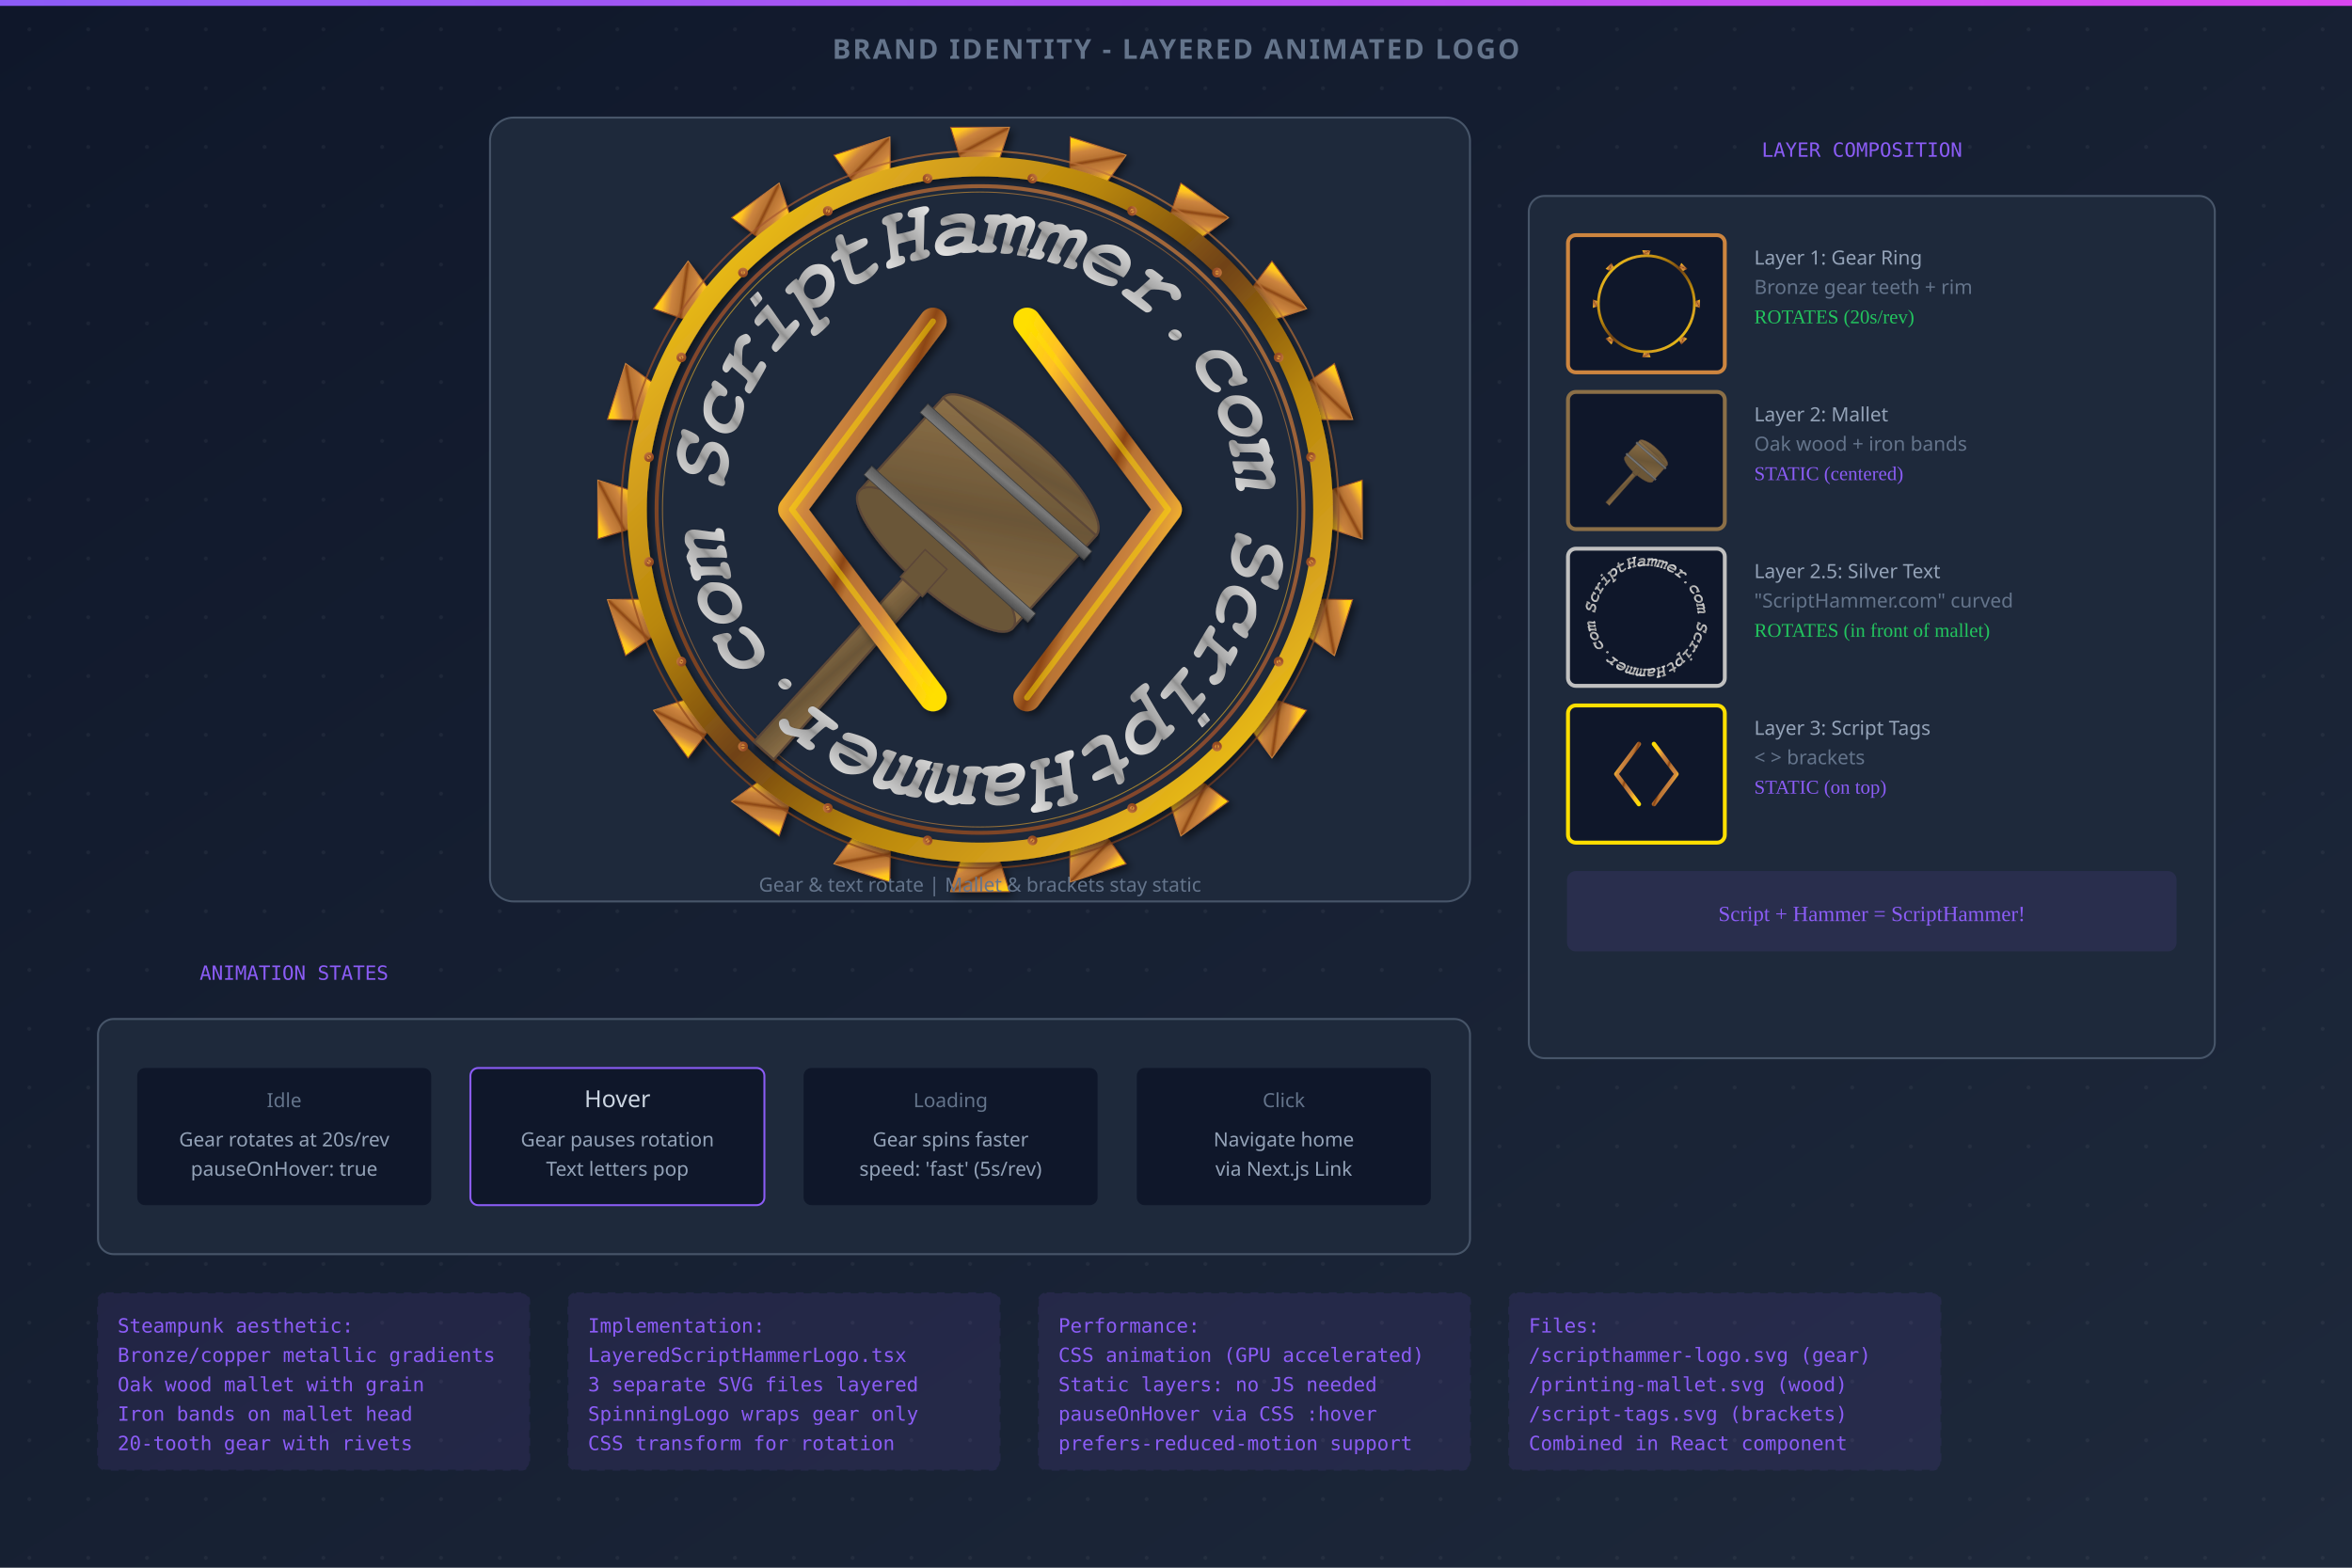
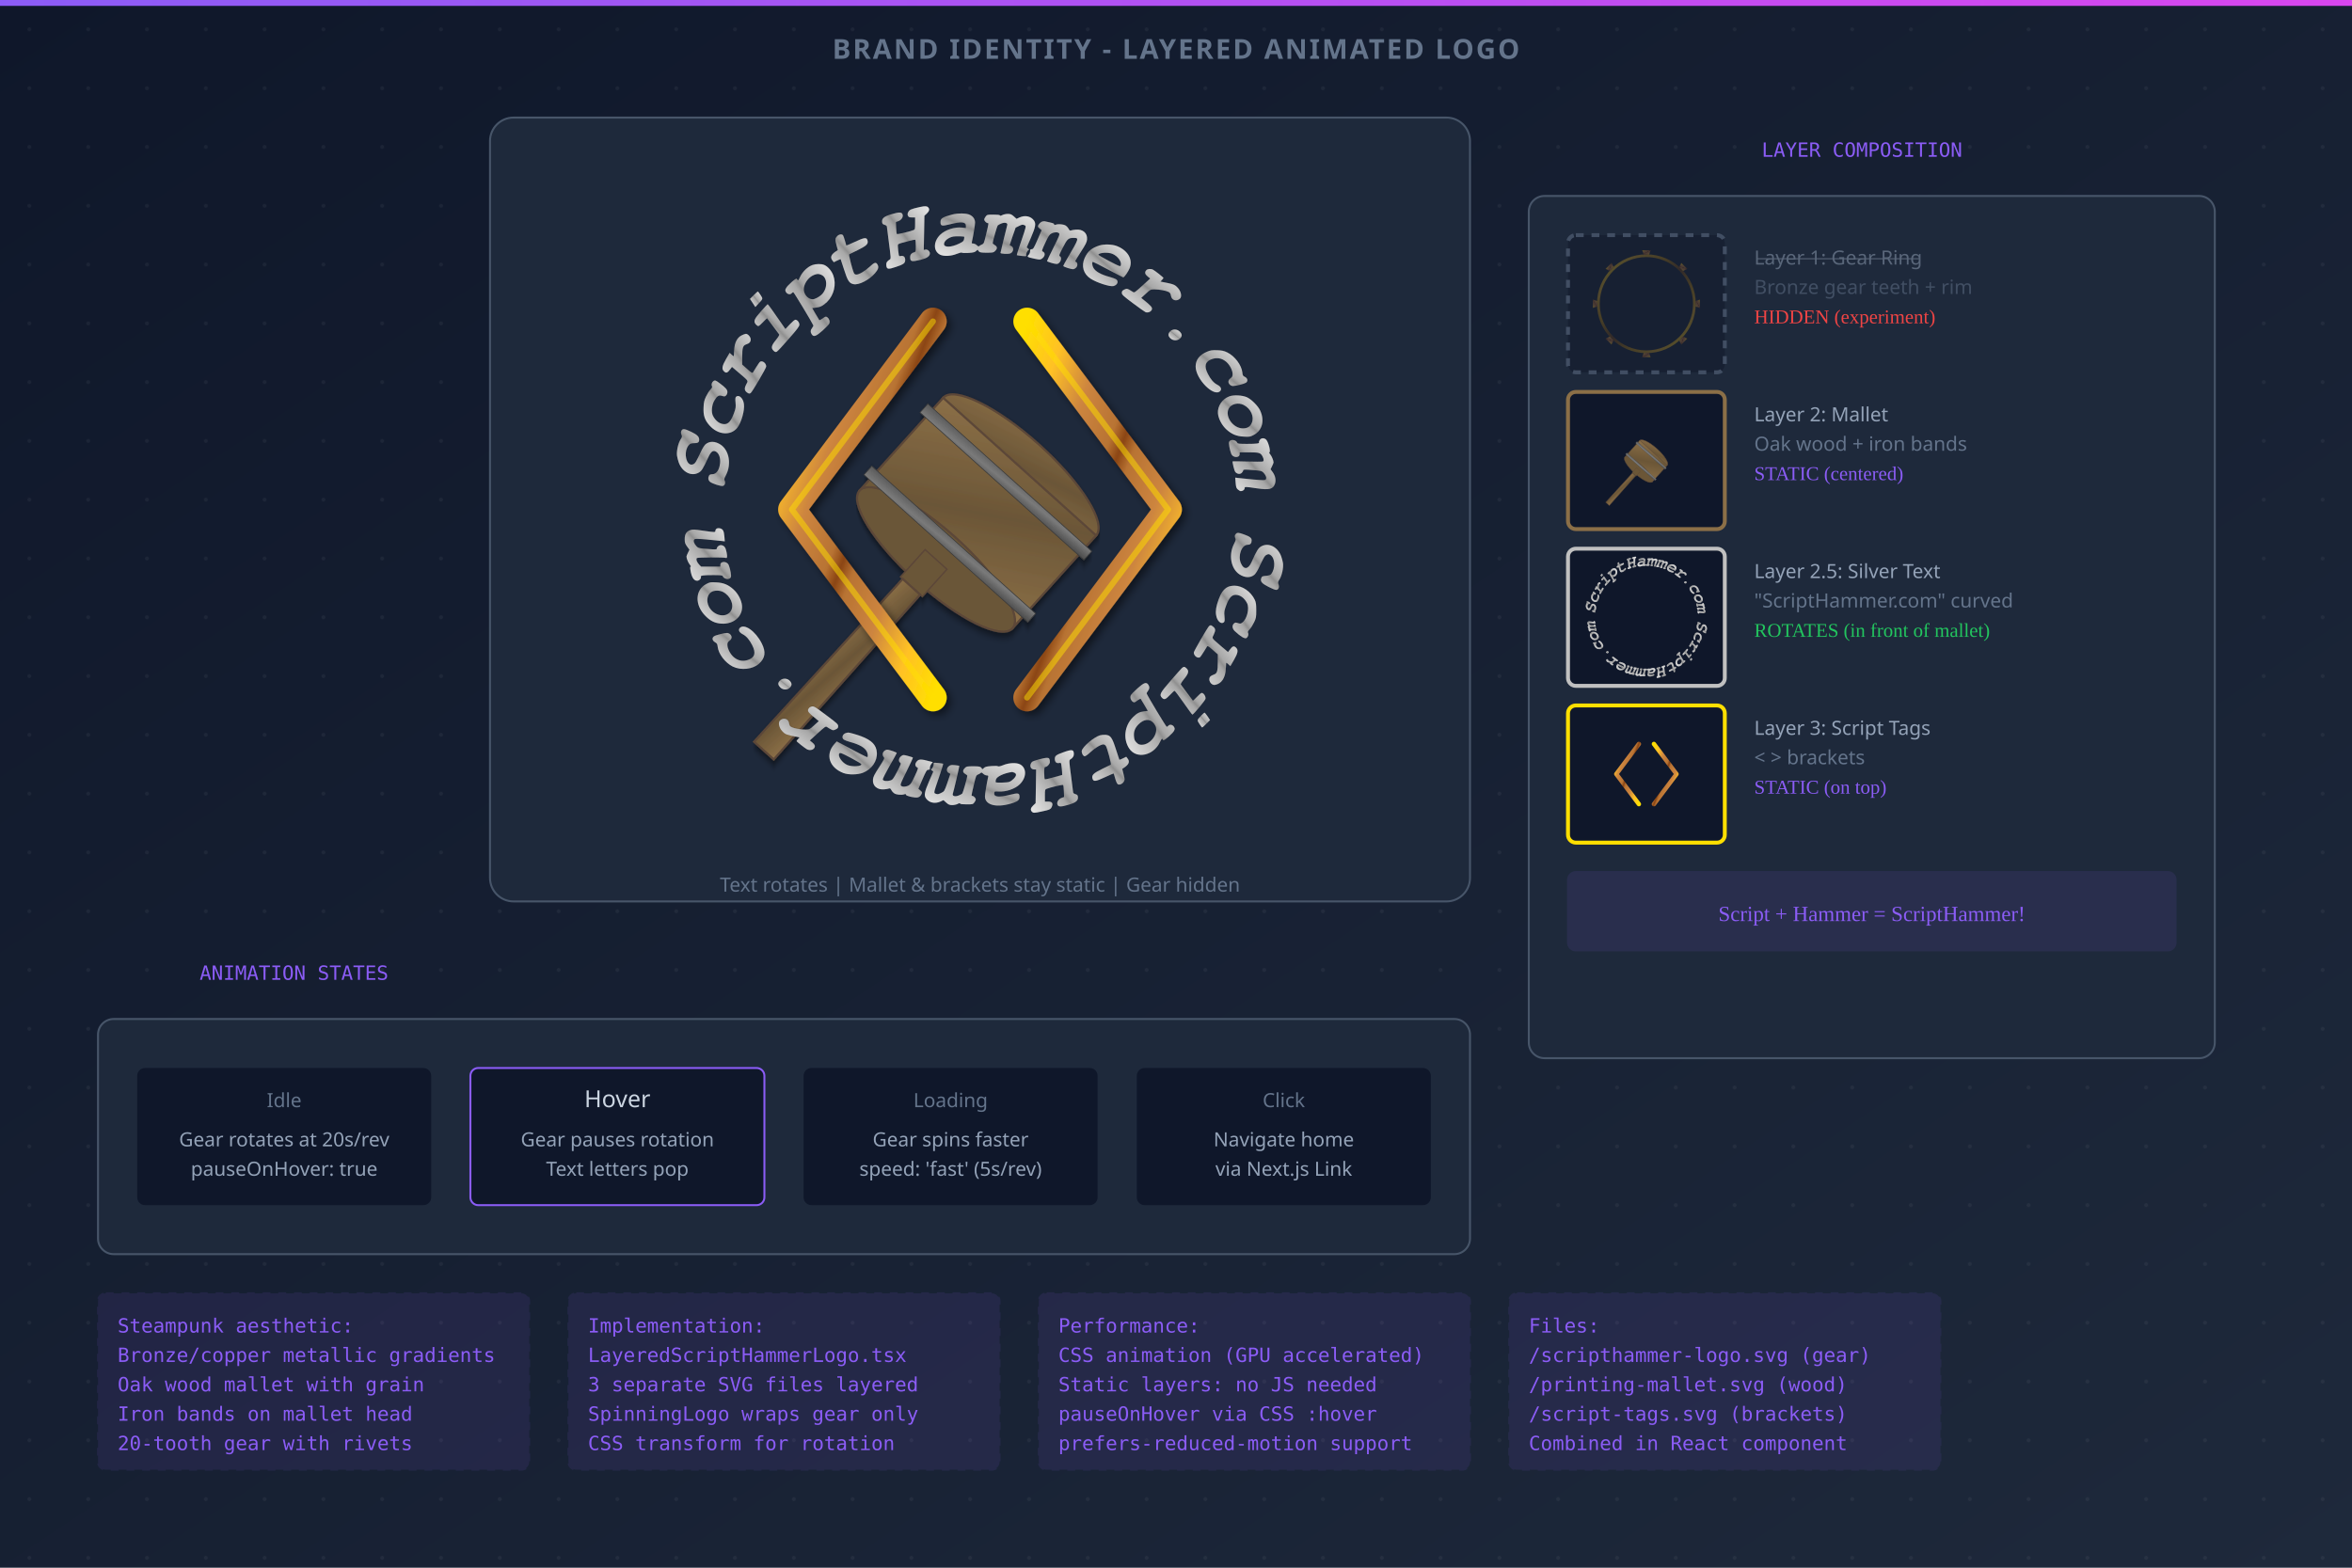
<svg xmlns="http://www.w3.org/2000/svg" viewBox="0 0 1200 800" width="1200" height="800">
  <defs>
    <linearGradient id="bgGrad" x1="0%" y1="0%" x2="100%" y2="100%">
      <stop offset="0%" style="stop-color:#0f172a" />
      <stop offset="100%" style="stop-color:#1e293b" />
    </linearGradient>
    <linearGradient id="accentGrad" x1="0%" y1="0%" x2="100%" y2="0%">
      <stop offset="0%" style="stop-color:#8b5cf6" />
      <stop offset="100%" style="stop-color:#d946ef" />
    </linearGradient>
    <linearGradient id="metalGradient" x1="0%" y1="0%" x2="100%" y2="100%">
      <stop offset="0%" style="stop-color:#FFDF00" />
      <stop offset="15%" style="stop-color:#FFC125" />
      <stop offset="30%" style="stop-color:#CD853F" />
      <stop offset="45%" style="stop-color:#B87333" />
      <stop offset="50%" style="stop-color:#8B4513" />
      <stop offset="55%" style="stop-color:#B87333" />
      <stop offset="70%" style="stop-color:#CD853F" />
      <stop offset="85%" style="stop-color:#FFC125" />
      <stop offset="100%" style="stop-color:#FFDF00" />
    </linearGradient>
    <linearGradient id="darkMetalGradient" x1="0%" y1="100%" x2="100%" y2="0%">
      <stop offset="0%" style="stop-color:#8B4513" />
      <stop offset="50%" style="stop-color:#A0522D" />
      <stop offset="100%" style="stop-color:#CD853F" />
    </linearGradient>
    <linearGradient id="ringGradient" x1="0%" y1="0%" x2="100%" y2="100%">
      <stop offset="0%" style="stop-color:#FFDF00" />
      <stop offset="20%" style="stop-color:#DAA520" />
      <stop offset="35%" style="stop-color:#B8860B" />
      <stop offset="50%" style="stop-color:#704214" />
      <stop offset="65%" style="stop-color:#B8860B" />
      <stop offset="80%" style="stop-color:#DAA520" />
      <stop offset="100%" style="stop-color:#FFDF00" />
    </linearGradient>
    <linearGradient id="oakGradient" x1="0%" y1="0%" x2="100%" y2="100%">
      <stop offset="0%" style="stop-color:#8B6F47" />
      <stop offset="50%" style="stop-color:#6B5637" />
      <stop offset="100%" style="stop-color:#8B6F47" />
    </linearGradient>
    <linearGradient id="ironGradient" x1="0%" y1="0%" x2="100%" y2="100%">
      <stop offset="0%" style="stop-color:#5A5A5A" />
      <stop offset="50%" style="stop-color:#7A7A7A" />
      <stop offset="100%" style="stop-color:#4A4A4A" />
    </linearGradient>
    <linearGradient id="silverGradient" x1="0%" y1="0%" x2="100%" y2="100%">
      <stop offset="0%" style="stop-color:#E8E8E8" />
      <stop offset="15%" style="stop-color:#D4D4D4" />
      <stop offset="30%" style="stop-color:#C0C0C0" />
      <stop offset="45%" style="stop-color:#A8A8A8" />
      <stop offset="50%" style="stop-color:#909090" />
      <stop offset="55%" style="stop-color:#A8A8A8" />
      <stop offset="70%" style="stop-color:#C0C0C0" />
      <stop offset="85%" style="stop-color:#D4D4D4" />
      <stop offset="100%" style="stop-color:#E8E8E8" />
    </linearGradient>
    <filter id="metalShadow">
      <feGaussianBlur in="SourceAlpha" stdDeviation="2" />
      <feOffset dx="2" dy="2" result="offsetblur" />
      <feFlood flood-color="#000000" flood-opacity="0.5" />
      <feComposite in2="offsetblur" operator="in" />
      <feMerge>
        <feMergeNode />
        <feMergeNode in="SourceGraphic" />
      </feMerge>
    </filter>
    <style>
      .heading { fill: #ffffff; font-family: system-ui, sans-serif; font-size: 14px; font-weight: bold; }
      .text-sm { fill: #94a3b8; font-family: system-ui, sans-serif; font-size: 10px; }
      .text-md { fill: #cbd5e1; font-family: system-ui, sans-serif; font-size: 12px; }
      .text-muted { fill: #64748b; font-family: system-ui, sans-serif; font-size: 10px; }
      .annotation { fill: #8b5cf6; font-family: monospace; font-size: 10px; }
    </style>
  </defs>
  <rect width="1200" height="800" fill="url(#bgGrad)" />
  <g opacity="0.05">
    <pattern id="dots" width="30" height="30" patternUnits="userSpaceOnUse">
      <circle cx="15" cy="15" r="1" fill="#fff" />
    </pattern>
    <rect width="1200" height="800" fill="url(#dots)" />
  </g>
  <rect x="0" y="0" width="1200" height="3" fill="url(#accentGrad)" />
  <text x="600" y="30" text-anchor="middle" font-family="system-ui, sans-serif" font-size="14" font-weight="600" fill="#64748b" letter-spacing="1">BRAND IDENTITY - LAYERED ANIMATED LOGO</text>
  <rect x="250" y="60" width="500" height="400" rx="12" fill="#1e293b" stroke="#475569" />
  <g transform="translate(500, 260)">
-     <g>
+     <g display="none">
      <animateTransform attributeName="transform" type="rotate" from="0" to="360" dur="20s" repeatCount="indefinite" />
      <g fill="url(#metalGradient)" stroke="url(#darkMetalGradient)" stroke-width="0.5" filter="url(#metalShadow)">
        <path d="M -10,-179 L -15,-195 L 15,-195 L 10,-179 Z" transform="rotate(0)" />
        <path d="M -10,-179 L -15,-195 L 15,-195 L 10,-179 Z" transform="rotate(18)" />
        <path d="M -10,-179 L -15,-195 L 15,-195 L 10,-179 Z" transform="rotate(36)" />
        <path d="M -10,-179 L -15,-195 L 15,-195 L 10,-179 Z" transform="rotate(54)" />
        <path d="M -10,-179 L -15,-195 L 15,-195 L 10,-179 Z" transform="rotate(72)" />
        <path d="M -10,-179 L -15,-195 L 15,-195 L 10,-179 Z" transform="rotate(90)" />
        <path d="M -10,-179 L -15,-195 L 15,-195 L 10,-179 Z" transform="rotate(108)" />
        <path d="M -10,-179 L -15,-195 L 15,-195 L 10,-179 Z" transform="rotate(126)" />
        <path d="M -10,-179 L -15,-195 L 15,-195 L 10,-179 Z" transform="rotate(144)" />
        <path d="M -10,-179 L -15,-195 L 15,-195 L 10,-179 Z" transform="rotate(162)" />
        <path d="M -10,-179 L -15,-195 L 15,-195 L 10,-179 Z" transform="rotate(180)" />
        <path d="M -10,-179 L -15,-195 L 15,-195 L 10,-179 Z" transform="rotate(198)" />
        <path d="M -10,-179 L -15,-195 L 15,-195 L 10,-179 Z" transform="rotate(216)" />
        <path d="M -10,-179 L -15,-195 L 15,-195 L 10,-179 Z" transform="rotate(234)" />
        <path d="M -10,-179 L -15,-195 L 15,-195 L 10,-179 Z" transform="rotate(252)" />
        <path d="M -10,-179 L -15,-195 L 15,-195 L 10,-179 Z" transform="rotate(270)" />
        <path d="M -10,-179 L -15,-195 L 15,-195 L 10,-179 Z" transform="rotate(288)" />
        <path d="M -10,-179 L -15,-195 L 15,-195 L 10,-179 Z" transform="rotate(306)" />
        <path d="M -10,-179 L -15,-195 L 15,-195 L 10,-179 Z" transform="rotate(324)" />
        <path d="M -10,-179 L -15,-195 L 15,-195 L 10,-179 Z" transform="rotate(342)" />
      </g>
      <circle cx="0" cy="0" r="183" fill="none" stroke="url(#darkMetalGradient)" stroke-width="1" opacity="0.7" />
      <circle cx="0" cy="0" r="175" fill="none" stroke="url(#ringGradient)" stroke-width="10" filter="url(#metalShadow)" />
      <circle cx="0" cy="0" r="165" fill="none" stroke="url(#darkMetalGradient)" stroke-width="2" opacity="0.8" />
      <circle cx="0" cy="0" r="162" fill="none" stroke="url(#metalGradient)" stroke-width="0.5" opacity="0.6" />
      <g>
        <g transform="rotate(9)">
          <circle cx="0" cy="-171" r="2.5" fill="url(#darkMetalGradient)" />
          <circle cx="0" cy="-171" r="1" fill="url(#metalGradient)" />
        </g>
        <g transform="rotate(27)">
          <circle cx="0" cy="-171" r="2.5" fill="url(#darkMetalGradient)" />
          <circle cx="0" cy="-171" r="1" fill="url(#metalGradient)" />
        </g>
        <g transform="rotate(45)">
          <circle cx="0" cy="-171" r="2.5" fill="url(#darkMetalGradient)" />
          <circle cx="0" cy="-171" r="1" fill="url(#metalGradient)" />
        </g>
        <g transform="rotate(63)">
          <circle cx="0" cy="-171" r="2.5" fill="url(#darkMetalGradient)" />
          <circle cx="0" cy="-171" r="1" fill="url(#metalGradient)" />
        </g>
        <g transform="rotate(81)">
          <circle cx="0" cy="-171" r="2.5" fill="url(#darkMetalGradient)" />
          <circle cx="0" cy="-171" r="1" fill="url(#metalGradient)" />
        </g>
        <g transform="rotate(99)">
          <circle cx="0" cy="-171" r="2.5" fill="url(#darkMetalGradient)" />
          <circle cx="0" cy="-171" r="1" fill="url(#metalGradient)" />
        </g>
        <g transform="rotate(117)">
          <circle cx="0" cy="-171" r="2.5" fill="url(#darkMetalGradient)" />
          <circle cx="0" cy="-171" r="1" fill="url(#metalGradient)" />
        </g>
        <g transform="rotate(135)">
          <circle cx="0" cy="-171" r="2.5" fill="url(#darkMetalGradient)" />
          <circle cx="0" cy="-171" r="1" fill="url(#metalGradient)" />
        </g>
        <g transform="rotate(153)">
          <circle cx="0" cy="-171" r="2.5" fill="url(#darkMetalGradient)" />
          <circle cx="0" cy="-171" r="1" fill="url(#metalGradient)" />
        </g>
        <g transform="rotate(171)">
          <circle cx="0" cy="-171" r="2.5" fill="url(#darkMetalGradient)" />
          <circle cx="0" cy="-171" r="1" fill="url(#metalGradient)" />
        </g>
        <g transform="rotate(189)">
          <circle cx="0" cy="-171" r="2.5" fill="url(#darkMetalGradient)" />
          <circle cx="0" cy="-171" r="1" fill="url(#metalGradient)" />
        </g>
        <g transform="rotate(207)">
          <circle cx="0" cy="-171" r="2.5" fill="url(#darkMetalGradient)" />
          <circle cx="0" cy="-171" r="1" fill="url(#metalGradient)" />
        </g>
        <g transform="rotate(225)">
          <circle cx="0" cy="-171" r="2.5" fill="url(#darkMetalGradient)" />
          <circle cx="0" cy="-171" r="1" fill="url(#metalGradient)" />
        </g>
        <g transform="rotate(243)">
          <circle cx="0" cy="-171" r="2.5" fill="url(#darkMetalGradient)" />
          <circle cx="0" cy="-171" r="1" fill="url(#metalGradient)" />
        </g>
        <g transform="rotate(261)">
          <circle cx="0" cy="-171" r="2.5" fill="url(#darkMetalGradient)" />
          <circle cx="0" cy="-171" r="1" fill="url(#metalGradient)" />
        </g>
        <g transform="rotate(279)">
          <circle cx="0" cy="-171" r="2.5" fill="url(#darkMetalGradient)" />
          <circle cx="0" cy="-171" r="1" fill="url(#metalGradient)" />
        </g>
        <g transform="rotate(297)">
          <circle cx="0" cy="-171" r="2.5" fill="url(#darkMetalGradient)" />
          <circle cx="0" cy="-171" r="1" fill="url(#metalGradient)" />
        </g>
        <g transform="rotate(315)">
          <circle cx="0" cy="-171" r="2.5" fill="url(#darkMetalGradient)" />
          <circle cx="0" cy="-171" r="1" fill="url(#metalGradient)" />
        </g>
        <g transform="rotate(333)">
          <circle cx="0" cy="-171" r="2.5" fill="url(#darkMetalGradient)" />
          <circle cx="0" cy="-171" r="1" fill="url(#metalGradient)" />
        </g>
        <g transform="rotate(351)">
          <circle cx="0" cy="-171" r="2.5" fill="url(#darkMetalGradient)" />
          <circle cx="0" cy="-171" r="1" fill="url(#metalGradient)" />
        </g>
      </g>
    </g>
    <g transform="translate(-40, 45) rotate(42) scale(0.75)" filter="url(#metalShadow)">
      <ellipse cx="0" cy="-120" rx="70" ry="20" fill="url(#oakGradient)" stroke="#5B4637" stroke-width="1.5" />
      <rect x="-70" y="-120" width="140" height="85" fill="url(#oakGradient)" stroke="#5B4637" stroke-width="1.5" />
      <ellipse cx="0" cy="-35" rx="70" ry="20" fill="#6B5637" stroke="#5B4637" stroke-width="1.5" />
      <rect x="-75" y="-110" width="150" height="8" fill="url(#ironGradient)" stroke="#3A3A3A" stroke-width="0.5" />
      <rect x="-75" y="-53" width="150" height="8" fill="url(#ironGradient)" stroke="#3A3A3A" stroke-width="0.5" />
      <rect x="-10" y="-35" width="20" height="25" fill="#6B5637" stroke="#5B4637" stroke-width="1" />
      <path d="M-8,-10 L-9,140 L9,140 L8,-10 Z" fill="url(#oakGradient)" stroke="#5B4637" stroke-width="1.5" />
    </g>
    <g>
      <animateTransform attributeName="transform" type="rotate" from="0" to="360" dur="20s" repeatCount="indefinite" />
      <g id="silver-text-paths" transform="scale(0.36) translate(-600, -600)">
        <g transform="translate(0,1200) scale(0.1,-0.1)" fill="url(#silverGradient)" stroke="none" filter="url(#metalShadow)">
          <path d="M5150 10288 c-124 -27 -149 -38 -166 -70 -12 -24 -14 -36 -5 -54 9 -20 18 -24 56 -24 l45 0 0 -85 c0 -79 -2 -86 -22 -94 -51 -21 -229 -63 -236 -56 -4 3 -9 43 -10 88 l-4 82 36 13 c46 17 73 64 57 98 -14 32 -51 31 -160 -2 -100 -29 -134 -58 -129 -108 2 -25 9 -33 36 -41 18 -5 32 -16 32 -25 0 -8 14 -114 30 -235 27 -201 28 -221 13 -230 -41 -25 -54 -46 -51 -82 5 -59 24 -63 138 -24 110 37 130 53 130 99 0 41 -23 63 -60 56 -27 -6 -29 -4 -34 37 -4 24 -7 64 -9 88 -2 50 -18 41 148 85 49 14 93 22 97 20 4 -3 8 -43 8 -89 0 -79 -1 -83 -24 -89 -35 -9 -56 -33 -56 -66 0 -68 17 -72 151 -40 88 22 129 51 129 91 0 30 -36 60 -64 53 l-23 -5 5 242 4 243 34 31 c37 35 43 65 18 89 -17 18 -46 19 -114 4z" />
          <path d="M5605 10181 c-137 -37 -165 -55 -165 -106 0 -57 17 -62 135 -32 162 41 225 35 225 -23 l0 -30 -52 6 c-107 12 -240 -31 -312 -101 -98 -97 -100 -230 -4 -282 51 -27 157 -23 237 10 40 16 69 23 76 17 5 -4 48 -6 95 -3 70 5 88 10 107 29 13 13 23 19 23 14 0 -5 7 -16 16 -24 12 -12 37 -16 110 -16 87 0 97 2 119 25 34 33 32 62 -5 83 -16 9 -30 22 -30 27 0 23 61 239 71 251 6 7 30 20 54 29 49 19 90 7 81 -23 -8 -26 -96 -388 -96 -395 0 -13 111 -19 140 -7 47 20 55 86 12 105 -12 5 -22 12 -21 15 0 3 19 59 42 125 l42 120 48 24 c41 20 52 22 74 12 31 -14 33 -4 -47 -239 -35 -100 -61 -185 -58 -187 2 -2 34 -7 71 -11 59 -6 67 -5 62 9 -8 19 21 77 38 77 6 0 2 8 -9 18 l-22 17 60 138 c66 153 74 201 42 244 -45 61 -125 78 -203 43 l-43 -20 -39 35 c-33 29 -47 35 -85 35 -25 0 -59 -7 -77 -16 -21 -12 -32 -13 -35 -5 -2 7 -35 11 -92 11 -84 0 -90 -1 -109 -26 -12 -15 -21 -34 -21 -44 0 -19 30 -50 48 -50 16 0 17 3 -20 -153 -31 -134 -33 -139 -64 -152 -17 -7 -34 -18 -38 -23 -4 -7 -16 -1 -31 14 -13 13 -36 24 -50 24 -21 0 -25 4 -20 23 19 84 45 239 45 273 0 47 -25 86 -72 110 -48 25 -170 27 -253 5z m173 -316 c1 -1 -1 -16 -4 -33 -5 -27 -16 -37 -68 -62 -114 -56 -216 -59 -216 -7 0 43 62 93 131 106 36 6 147 4 157 -4z" />
          <path d="M6870 10077 c-13 -7 -31 -25 -40 -40 -14 -27 -14 -29 14 -53 l29 -25 -58 -135 c-51 -117 -61 -134 -82 -134 -19 0 -23 -5 -23 -30 0 -17 -9 -39 -21 -51 -27 -27 -20 -32 83 -54 72 -15 81 -16 103 -1 48 32 56 83 16 102 -18 8 -16 17 34 124 44 95 59 118 87 132 41 22 91 23 109 2 11 -13 0 -42 -79 -200 -51 -101 -92 -188 -92 -193 0 -9 105 -41 136 -41 49 0 85 87 47 109 -16 9 -12 21 42 125 64 125 77 136 157 136 73 0 68 -14 -83 -271 -38 -64 -69 -121 -69 -126 0 -14 127 -53 147 -46 33 11 53 36 53 65 0 16 -6 31 -15 34 -8 4 -15 10 -15 15 0 5 37 65 82 135 66 102 82 134 85 172 8 90 -61 149 -161 139 -28 -2 -59 -8 -68 -12 -12 -5 -21 1 -32 23 -8 16 -27 37 -43 47 -29 19 -103 25 -140 12 -17 -6 -23 -5 -23 6 0 13 -17 18 -135 43 -11 2 -31 -2 -45 -9z" />
          <path d="M3975 9874 c-30 -32 -30 -45 -8 -131 l18 -66 -25 -16 c-71 -46 -87 -88 -51 -132 l19 -24 47 23 c26 13 49 22 50 20 2 -2 24 -69 49 -149 50 -158 73 -193 134 -205 75 -15 218 57 302 153 48 55 58 87 39 122 -23 42 -44 37 -113 -28 -68 -63 -149 -111 -189 -111 -15 0 -28 8 -34 23 -22 47 -76 261 -67 264 5 2 61 30 124 61 123 61 149 86 136 135 -12 48 -43 45 -177 -18 -67 -31 -122 -55 -124 -53 -1 2 -10 32 -19 68 -10 36 -23 71 -28 78 -17 20 -57 14 -83 -14z" />
          <path d="M7688 9741 c-107 -35 -161 -81 -204 -174 -52 -115 -19 -230 85 -296 86 -56 273 -116 322 -104 58 14 79 70 37 97 -13 8 -52 22 -88 32 -130 35 -207 79 -235 134 -17 33 -20 80 -5 80 6 0 104 -49 217 -110 114 -60 210 -110 213 -110 15 0 74 86 92 133 47 123 -29 251 -182 311 -68 27 -183 30 -252 7z m188 -117 c76 -31 135 -113 119 -164 -6 -19 -18 -15 -165 62 -87 45 -156 86 -153 91 18 29 139 36 199 11z" />
          <path d="M3627 9466 c-70 -25 -141 -93 -177 -169 -26 -54 -29 -57 -40 -38 -11 21 -13 20 -75 -31 -34 -29 -71 -68 -81 -86 -17 -30 -17 -35 -4 -60 18 -31 60 -41 80 -18 7 9 18 16 24 16 8 0 268 -431 284 -471 2 -5 -6 -21 -17 -35 -25 -32 -27 -61 -5 -92 27 -40 59 -28 153 54 47 42 90 87 95 100 12 30 -2 72 -30 90 -19 13 -25 11 -63 -17 -24 -17 -45 -28 -48 -25 -3 3 -27 43 -53 88 l-48 83 52 6 c64 7 101 27 158 81 99 97 135 251 88 378 -24 64 -77 125 -127 146 -41 18 -116 17 -166 0z m128 -142 c88 -41 86 -199 -3 -281 -34 -32 -95 -63 -123 -63 -74 0 -137 83 -125 163 13 81 77 159 151 185 43 15 62 14 100 -4z" />
          <path d="M8357 9392 c-27 -29 -20 -57 19 -89 l36 -29 -112 -102 c-108 -98 -113 -102 -134 -87 -11 8 -36 23 -53 32 -31 16 -35 16 -68 0 -28 -13 -35 -22 -35 -46 0 -26 17 -42 156 -146 85 -64 166 -121 179 -127 34 -15 83 6 92 40 6 26 -13 49 -112 129 l-40 32 65 60 c63 58 67 60 121 61 68 0 164 -17 201 -36 21 -11 29 -24 34 -55 10 -63 76 -85 127 -41 32 28 17 104 -31 155 -43 46 -57 51 -221 83 l-24 5 22 23 c11 12 21 25 21 28 0 8 -118 101 -147 117 -32 17 -78 13 -96 -7z" />
          <path d="M2792 9037 l-52 -52 38 -57 38 -58 40 43 c71 75 70 71 34 127 -18 27 -35 50 -39 50 -4 0 -30 -24 -59 -53z" />
          <path d="M2897 8810 c-97 -110 -110 -140 -77 -183 12 -15 29 -27 38 -27 9 0 40 26 68 57 29 31 55 55 57 53 23 -29 165 -219 171 -229 5 -7 -14 -38 -48 -80 -64 -78 -71 -113 -31 -151 19 -18 29 -21 44 -14 11 5 88 87 170 182 122 139 151 178 151 202 0 33 -30 70 -57 70 -10 0 -45 -30 -79 -66 l-62 -66 -69 99 c-39 54 -94 133 -123 176 -30 42 -57 77 -60 77 -3 -1 -44 -45 -93 -100z" />
          <path d="M8695 8525 c-33 -32 -32 -65 3 -98 38 -37 102 -38 137 -2 33 32 31 60 -4 96 -39 39 -100 41 -136 4z" />
          <path d="M2619 8467 c-62 -32 -98 -104 -103 -207 -2 -41 -4 -79 -5 -84 -1 -6 -14 3 -30 18 l-29 27 -51 -88 c-56 -97 -64 -140 -31 -173 33 -33 50 -27 98 38 l17 23 95 -81 c148 -127 136 -109 106 -168 -30 -58 -25 -89 19 -118 22 -14 28 -14 45 -3 22 15 220 353 220 375 0 45 -47 85 -83 71 -8 -3 -32 -36 -55 -74 -23 -37 -46 -74 -51 -82 -7 -11 -24 0 -80 50 l-71 63 0 107 c0 132 10 164 56 179 46 15 64 35 64 71 0 34 -39 79 -68 79 -10 0 -39 -10 -63 -23z" />
          <path d="M9216 8236 c-104 -44 -159 -114 -160 -206 -2 -180 262 -446 349 -350 25 28 8 63 -43 89 -50 26 -94 76 -133 154 -57 112 -38 177 61 210 72 24 140 11 200 -40 49 -42 90 -121 90 -175 0 -29 -6 -41 -30 -58 -35 -25 -39 -61 -10 -90 11 -11 31 -20 44 -20 40 0 159 30 184 46 34 22 26 64 -14 84 -28 13 -32 21 -36 62 -11 104 -106 231 -213 284 -50 24 -75 29 -145 32 -72 2 -94 -1 -144 -22z" />
          <path d="M2224 7822 c-23 -15 -35 -51 -24 -71 8 -16 4 -25 -22 -53 -17 -18 -45 -62 -62 -98 -25 -54 -31 -80 -34 -155 -5 -111 16 -176 83 -252 118 -135 298 -152 393 -37 59 72 110 251 96 341 -12 82 -70 135 -110 102 -12 -10 -14 -27 -9 -83 6 -64 4 -80 -24 -156 -39 -106 -78 -150 -133 -150 -65 0 -125 44 -163 119 -26 52 -17 153 20 215 39 66 64 81 110 66 31 -10 39 -10 56 6 11 10 19 30 19 49 0 34 -25 62 -114 128 -50 38 -63 42 -82 29z" />
          <path d="M9534 7604 c-101 -37 -170 -140 -162 -240 6 -76 57 -172 121 -230 75 -68 143 -96 247 -101 79 -5 89 -3 140 24 121 64 157 204 89 348 -30 64 -120 154 -184 185 -64 30 -190 37 -251 14z m204 -123 c101 -52 152 -168 113 -255 -23 -53 -61 -76 -126 -76 -138 0 -258 169 -200 281 35 66 136 90 213 50z" />
          <path d="M1768 7115 c-8 -18 -8 -31 1 -54 11 -26 10 -34 -14 -71 -34 -53 -58 -167 -49 -229 4 -25 15 -68 25 -96 50 -136 180 -201 283 -142 41 23 57 48 138 222 39 83 70 102 115 69 37 -28 56 -87 49 -157 -10 -97 -52 -157 -111 -157 -24 0 -37 -6 -45 -19 -17 -33 -12 -68 14 -89 35 -27 153 -65 182 -58 28 7 41 45 25 75 -10 17 -6 31 19 79 80 154 45 350 -76 431 -78 51 -156 53 -213 6 -16 -14 -44 -57 -62 -97 -73 -154 -84 -173 -112 -186 -101 -48 -150 185 -58 277 15 15 34 21 69 21 54 0 72 12 72 50 0 42 -28 70 -113 111 -95 46 -123 49 -139 14z" />
          <path d="M9964 6985 c-8 -13 -13 -28 -10 -33 10 -16 -34 -22 -170 -22 -106 0 -133 3 -137 14 -18 45 -95 57 -116 17 -10 -18 7 -115 30 -173 23 -57 119 -60 119 -3 l0 25 133 0 c145 0 164 -6 192 -60 20 -39 19 -67 -2 -71 -10 -2 -108 -2 -218 1 -110 3 -202 4 -204 3 -9 -5 23 -136 38 -152 26 -30 67 -35 91 -11 11 11 20 26 20 34 0 11 15 13 68 10 182 -12 193 -14 223 -46 34 -38 45 -76 27 -94 -11 -11 -42 -10 -173 1 -88 8 -182 17 -209 21 l-49 6 6 -73 c5 -63 10 -77 32 -96 14 -13 33 -23 41 -23 27 0 54 20 54 40 0 25 5 25 172 0 182 -26 232 -13 259 67 16 49 4 110 -32 161 l-31 42 21 43 c12 24 21 48 21 53 0 28 -24 87 -46 114 -14 16 -20 30 -14 30 24 0 -10 141 -43 178 -28 30 -72 29 -93 -3z" />
          <path d="M2268 5729 c-10 -5 -18 -19 -18 -29 0 -25 -5 -25 -177 0 -119 18 -145 19 -178 8 -56 -19 -80 -57 -80 -128 0 -50 5 -64 33 -104 l34 -46 -21 -43 c-12 -24 -21 -48 -21 -53 0 -28 24 -87 46 -114 14 -16 20 -30 14 -30 -8 0 -10 -13 -5 -42 16 -106 48 -158 96 -158 30 0 61 33 53 55 -8 19 30 25 172 25 106 0 133 -3 137 -14 18 -45 95 -57 116 -17 10 18 -7 115 -30 173 -23 57 -119 60 -119 3 l0 -25 -136 0 -136 0 -28 29 c-32 32 -48 77 -32 93 10 10 380 12 406 2 23 -9 28 13 15 77 -13 68 -31 94 -71 103 -29 7 -68 -21 -68 -48 0 -11 -15 -13 -67 -10 -183 12 -194 14 -224 46 -34 38 -45 76 -27 94 11 11 42 10 173 -1 88 -8 182 -17 209 -21 l49 -6 -6 73 c-7 78 -21 103 -67 113 -14 3 -33 1 -42 -5z" />
          <path d="M9626 5654 c-18 -18 -20 -38 -6 -64 8 -15 3 -32 -20 -77 -80 -154 -45 -351 76 -432 78 -51 156 -53 213 -6 16 14 44 57 62 97 73 154 84 173 112 186 24 12 32 11 53 -3 67 -44 73 -189 11 -270 -11 -14 -31 -21 -73 -25 -53 -5 -60 -8 -68 -33 -17 -47 8 -76 103 -124 46 -24 94 -43 107 -43 34 0 51 39 35 79 -11 26 -10 34 14 71 34 53 58 167 49 229 -4 25 -15 69 -25 96 -50 136 -180 201 -284 142 -41 -23 -64 -60 -138 -226 -46 -101 -108 -108 -149 -14 -47 107 10 263 97 263 37 0 55 20 55 63 0 33 -26 54 -105 82 -79 29 -98 31 -119 9z" />
          <path d="M2120 4943 c-160 -84 -165 -299 -10 -453 71 -72 134 -102 226 -108 174 -11 306 105 291 257 -8 78 -57 170 -120 227 -75 68 -143 96 -247 101 -79 5 -89 3 -140 -24z m238 -112 c107 -56 162 -186 112 -268 -65 -108 -246 -72 -313 62 -39 80 -23 169 37 206 41 25 116 25 164 0z" />
          <path d="M9508 4900 c-54 -29 -94 -84 -126 -175 -35 -96 -46 -160 -36 -220 12 -84 70 -138 110 -104 12 10 14 27 9 83 -6 64 -4 80 24 156 39 106 78 150 133 150 65 0 125 -44 163 -119 36 -72 -1 -225 -68 -274 -22 -17 -29 -18 -62 -7 -31 10 -39 10 -56 -6 -30 -27 -25 -75 14 -110 81 -76 141 -111 163 -96 23 15 35 51 24 71 -8 16 -4 25 22 53 17 18 45 62 62 98 29 60 31 73 31 170 0 86 -4 113 -21 150 -55 116 -176 200 -288 200 -40 -1 -73 -7 -98 -20z" />
          <path d="M9247 4348 c-19 -15 -217 -356 -217 -375 0 -44 47 -84 83 -70 8 3 32 36 55 74 23 37 46 74 51 82 7 11 24 0 80 -50 l71 -63 0 -107 c0 -132 -10 -164 -56 -179 -19 -7 -41 -18 -49 -27 -42 -42 8 -131 67 -119 92 18 145 98 152 227 2 41 4 78 5 83 1 6 14 -3 30 -18 l29 -27 51 88 c56 97 64 140 31 173 -33 33 -50 27 -98 -38 l-17 -23 -95 81 c-146 126 -135 108 -106 169 27 59 25 83 -12 111 -29 23 -33 24 -55 8z" />
          <path d="M2595 4320 c-25 -28 -8 -63 43 -89 50 -26 94 -76 133 -154 57 -112 38 -177 -61 -210 -72 -24 -140 -11 -200 40 -49 42 -90 121 -90 175 0 29 6 41 30 58 35 25 39 61 10 90 -11 11 -31 20 -44 20 -39 0 -159 -30 -183 -46 -35 -22 -30 -61 11 -85 28 -16 34 -26 38 -64 12 -104 107 -228 215 -282 115 -56 280 -39 368 39 92 80 104 168 41 291 -88 174 -249 286 -311 217z" />
          <path d="M8862 3753 c-11 -10 -83 -91 -161 -181 -151 -174 -164 -199 -121 -242 31 -31 50 -24 111 40 31 33 61 60 66 60 6 0 64 -77 129 -170 65 -94 121 -169 124 -168 24 10 181 201 186 224 6 33 -26 84 -54 84 -9 0 -40 -26 -68 -57 -29 -31 -55 -55 -57 -53 -23 29 -165 219 -171 229 -5 7 14 38 48 80 63 77 71 113 33 149 -28 27 -39 27 -65 5z" />
          <path d="M3165 3575 c-33 -32 -31 -60 4 -96 39 -39 100 -41 136 -4 32 31 32 62 -2 97 -36 38 -102 40 -138 3z" />
          <path d="M8230 3463 c-47 -42 -89 -86 -94 -99 -12 -30 2 -72 30 -90 19 -13 25 -11 63 17 24 17 45 28 48 25 3 -3 27 -43 53 -88 l48 -83 -52 -6 c-65 -8 -103 -27 -159 -84 -120 -120 -142 -308 -52 -444 103 -153 344 -102 436 93 21 43 30 55 35 43 3 -9 11 -17 16 -17 19 0 126 95 145 128 16 30 16 35 3 60 -18 31 -60 41 -80 18 -7 -9 -18 -16 -24 -16 -9 0 -270 433 -284 471 -2 5 6 21 17 35 25 32 27 61 5 92 -28 40 -61 28 -154 -55z m227 -487 c17 -19 35 -50 38 -69 21 -109 -90 -242 -202 -242 -35 0 -49 6 -75 32 -27 27 -32 41 -36 91 -5 66 15 116 64 166 76 75 155 84 211 22z" />
          <path d="M3592 3198 c-12 -6 -25 -23 -29 -36 -6 -27 15 -51 112 -129 l40 -33 -65 -59 c-63 -58 -67 -60 -121 -61 -68 0 -164 17 -201 36 -21 11 -29 24 -34 55 -10 63 -76 85 -126 41 -33 -28 -18 -104 30 -155 43 -46 57 -51 221 -83 l24 -5 -22 -23 c-11 -12 -21 -25 -21 -28 0 -8 118 -101 147 -117 51 -27 113 -2 113 46 0 12 -16 34 -36 50 l-36 29 112 102 c108 98 113 102 134 87 11 -8 36 -23 54 -32 30 -16 34 -16 67 0 28 13 35 22 35 46 0 25 -17 42 -153 143 -198 149 -197 149 -245 126z" />
          <path d="M9139 3083 c-66 -71 -65 -67 -29 -123 18 -27 35 -50 39 -50 4 0 30 24 59 53 l52 52 -35 53 c-20 28 -39 52 -43 52 -4 0 -24 -17 -43 -37z" />
          <path d="M4105 2833 c-54 -13 -73 -71 -32 -97 12 -8 51 -22 87 -32 130 -35 207 -79 235 -134 17 -33 20 -80 5 -80 -9 0 -125 60 -383 198 l-47 25 -35 -39 c-131 -148 -72 -333 130 -410 72 -27 201 -25 276 4 125 50 205 165 197 286 -7 107 -71 174 -223 232 -62 23 -172 55 -185 52 -3 0 -14 -3 -25 -5z m70 -357 c76 -41 141 -79 143 -85 11 -33 -132 -42 -200 -12 -71 30 -136 123 -113 161 11 17 26 12 170 -64z" />
          <path d="M7700 2799 c-86 -26 -242 -158 -257 -217 -7 -30 15 -75 39 -80 10 -2 45 22 82 57 65 61 149 111 185 111 11 0 27 -10 35 -22 20 -33 81 -261 70 -265 -5 -2 -61 -30 -124 -61 -123 -61 -149 -86 -136 -135 12 -48 43 -45 177 18 67 31 122 55 123 53 2 -2 11 -34 22 -72 10 -38 27 -74 36 -80 24 -15 66 3 86 36 15 25 15 33 -3 104 l-19 77 24 16 c71 46 87 88 51 132 l-19 24 -47 -23 c-26 -13 -49 -22 -50 -20 -2 2 -24 69 -49 149 -54 169 -76 199 -148 205 -24 2 -59 -2 -78 -7z" />
          <path d="M4670 2593 c-48 -17 -65 -70 -34 -104 14 -15 8 -27 -67 -144 -67 -103 -83 -135 -86 -173 -8 -90 61 -149 161 -139 28 2 59 8 68 12 12 5 21 -1 32 -23 8 -16 27 -37 43 -47 29 -19 103 -25 141 -12 16 6 22 5 22 -6 0 -9 25 -19 76 -31 87 -19 117 -11 144 37 14 27 14 29 -14 53 l-29 25 58 135 c51 117 61 134 82 134 19 0 23 5 23 29 0 15 9 40 20 54 l21 26 -38 10 c-140 38 -166 36 -199 -14 -18 -28 -12 -58 15 -71 18 -8 16 -17 -34 -124 -44 -95 -59 -118 -87 -132 -41 -22 -91 -23 -109 -2 -11 13 1 43 81 204 52 104 92 192 89 194 -3 3 -35 13 -72 23 -65 17 -67 17 -94 -3 -35 -26 -43 -72 -16 -92 17 -12 15 -19 -42 -128 -54 -103 -64 -116 -95 -125 -50 -15 -104 -8 -108 14 -2 9 42 96 97 193 56 96 101 178 101 182 0 4 -21 15 -47 24 -69 23 -86 27 -103 21z" />
          <path d="M7180 2558 c-101 -36 -120 -50 -120 -94 0 -43 23 -65 60 -58 27 6 29 4 34 -37 4 -24 7 -64 9 -88 l2 -44 -119 -33 c-65 -19 -123 -31 -127 -28 -5 3 -9 43 -9 90 0 64 3 84 14 84 27 0 66 41 66 70 0 45 -10 60 -39 60 -47 0 -199 -42 -215 -59 -40 -44 -23 -105 30 -106 l29 0 -3 -239 -4 -239 -34 -32 c-37 -35 -43 -65 -18 -89 20 -20 31 -20 142 4 111 23 126 31 141 69 20 47 1 71 -54 71 l-45 0 0 85 c0 79 2 86 23 95 45 19 228 62 235 55 4 -4 9 -43 10 -88 l4 -82 -36 -13 c-46 -17 -73 -64 -57 -98 14 -32 51 -31 160 2 100 29 134 58 129 108 -2 25 -9 33 -35 41 -19 5 -33 16 -33 25 0 8 -14 114 -30 235 -27 201 -28 221 -13 230 37 23 53 46 53 78 0 66 -26 70 -150 25z" />
          <path d="M5342 2399 c8 -20 -18 -79 -34 -79 -8 0 -4 -8 8 -18 l22 -17 -60 -138 c-66 -153 -74 -201 -42 -244 45 -61 125 -78 203 -43 l43 20 39 -35 c33 -29 47 -35 85 -35 25 0 59 7 77 16 21 12 32 13 35 5 2 -7 35 -11 92 -11 84 0 90 1 109 26 12 15 21 34 21 44 0 19 -30 50 -48 50 -16 0 -17 -3 20 153 31 134 33 139 64 152 17 7 34 18 38 23 4 7 16 1 31 -14 13 -13 36 -24 50 -24 21 0 25 -4 20 -22 -19 -85 -45 -240 -45 -274 0 -131 179 -170 410 -89 59 21 80 42 80 80 0 57 -17 61 -135 31 -160 -40 -231 -32 -223 25 3 22 6 24 54 21 112 -7 238 35 308 103 98 97 100 230 4 282 -51 27 -157 23 -237 -10 -42 -17 -69 -23 -76 -17 -7 6 -47 7 -95 3 -69 -5 -88 -10 -107 -29 -13 -13 -23 -19 -23 -14 0 5 -7 16 -16 24 -12 12 -37 16 -110 16 -87 0 -97 -2 -119 -25 -34 -33 -32 -62 5 -83 16 -9 30 -21 30 -27 0 -23 -61 -239 -71 -251 -6 -7 -30 -20 -54 -29 -49 -19 -90 -7 -81 23 17 56 97 395 93 398 -2 2 -30 7 -63 10 -51 5 -63 3 -87 -16 -35 -28 -35 -79 1 -95 12 -5 22 -12 21 -15 0 -3 -19 -59 -42 -125 -42 -120 -42 -120 -88 -143 -38 -19 -51 -21 -74 -12 -33 13 -36 1 45 238 35 100 60 185 58 188 -3 2 -36 7 -73 11 -58 5 -67 4 -63 -8z m1142 -129 c18 -6 26 -17 26 -33 0 -27 -52 -81 -95 -98 -29 -11 -182 -15 -192 -5 -3 2 -2 18 2 35 9 43 107 91 227 110 4 1 18 -3 32 -9z" />
        </g>
      </g>
    </g>
    <g filter="url(#metalShadow)">
      <g transform="translate(-60, 0)">
        <path d="M 36 -96 L -36 0 L 36 96" stroke="url(#metalGradient)" stroke-width="14" fill="none" stroke-linecap="round" stroke-linejoin="round" />
        <path d="M 36 -96 L -36 0 L 36 96" stroke="#FFDF00" stroke-width="3" fill="none" stroke-linecap="round" stroke-linejoin="round" opacity="0.5" />
      </g>
      <g transform="translate(60, 0)">
        <path d="M -36 -96 L 36 0 L -36 96" stroke="url(#metalGradient)" stroke-width="14" fill="none" stroke-linecap="round" stroke-linejoin="round" />
        <path d="M -36 -96 L 36 0 L -36 96" stroke="#FFDF00" stroke-width="3" fill="none" stroke-linecap="round" stroke-linejoin="round" opacity="0.5" />
      </g>
    </g>
  </g>
-   <text x="500" y="455" text-anchor="middle" class="text-muted">Gear &amp; text rotate | Mallet &amp; brackets stay static</text>
+   <text x="500" y="455" text-anchor="middle" class="text-muted">Text rotates | Mallet &amp; brackets stay static | Gear hidden</text>
  <text x="950" y="80" text-anchor="middle" class="annotation" font-size="12">LAYER COMPOSITION</text>
  <rect x="780" y="100" width="350" height="440" rx="8" fill="#1e293b" stroke="#475569" />
-   <rect x="800" y="120" width="80" height="70" rx="4" fill="#0f172a" stroke="#CD853F" stroke-width="2" />
-   <g transform="translate(840, 155) scale(0.14)">
+   <rect x="800" y="120" width="80" height="70" rx="4" fill="#0f172a" stroke="#64748b" stroke-width="2" stroke-dasharray="4" opacity="0.5" />
+   <g transform="translate(840, 155) scale(0.14)" opacity="0.3">
    <circle cx="0" cy="0" r="175" fill="none" stroke="url(#ringGradient)" stroke-width="10" />
    <g fill="url(#metalGradient)" stroke="#8B4513" stroke-width="0.5">
      <path d="M -10,-179 L -15,-195 L 15,-195 L 10,-179 Z" transform="rotate(0)" />
      <path d="M -10,-179 L -15,-195 L 15,-195 L 10,-179 Z" transform="rotate(45)" />
      <path d="M -10,-179 L -15,-195 L 15,-195 L 10,-179 Z" transform="rotate(90)" />
      <path d="M -10,-179 L -15,-195 L 15,-195 L 10,-179 Z" transform="rotate(135)" />
      <path d="M -10,-179 L -15,-195 L 15,-195 L 10,-179 Z" transform="rotate(180)" />
      <path d="M -10,-179 L -15,-195 L 15,-195 L 10,-179 Z" transform="rotate(225)" />
      <path d="M -10,-179 L -15,-195 L 15,-195 L 10,-179 Z" transform="rotate(270)" />
      <path d="M -10,-179 L -15,-195 L 15,-195 L 10,-179 Z" transform="rotate(315)" />
    </g>
  </g>
-   <text x="895" y="135" class="text-sm">Layer 1: Gear Ring</text>
-   <text x="895" y="150" class="text-muted">Bronze gear teeth + rim</text>
-   <text x="895" y="165" fill="#22c55e" font-size="10">ROTATES (20s/rev)</text>
+   <text x="895" y="135" class="text-sm" opacity="0.5">
+     <tspan text-decoration="line-through">Layer 1: Gear Ring</tspan>
+   </text>
+   <text x="895" y="150" class="text-muted" opacity="0.5">Bronze gear teeth + rim</text>
+   <text x="895" y="165" fill="#ef4444" font-size="10">HIDDEN (experiment)</text>
  <rect x="800" y="200" width="80" height="70" rx="4" fill="#0f172a" stroke="#8B6F47" stroke-width="2" />
  <g transform="translate(840, 235) scale(0.18)">
    <g transform="translate(-40, 45) rotate(42) scale(0.75)">
      <ellipse cx="0" cy="-120" rx="70" ry="20" fill="url(#oakGradient)" stroke="#5B4637" stroke-width="1.5" />
      <rect x="-70" y="-120" width="140" height="85" fill="url(#oakGradient)" stroke="#5B4637" stroke-width="1.5" />
      <ellipse cx="0" cy="-35" rx="70" ry="20" fill="#6B5637" stroke="#5B4637" stroke-width="1.5" />
      <rect x="-75" y="-110" width="150" height="8" fill="url(#ironGradient)" stroke="#3A3A3A" stroke-width="0.5" />
      <rect x="-75" y="-53" width="150" height="8" fill="url(#ironGradient)" stroke="#3A3A3A" stroke-width="0.5" />
      <rect x="-10" y="-35" width="20" height="25" fill="#6B5637" stroke="#5B4637" stroke-width="1" />
      <path d="M-8,-10 L-9,140 L9,140 L8,-10 Z" fill="url(#oakGradient)" stroke="#5B4637" stroke-width="1.5" />
    </g>
  </g>
  <text x="895" y="215" class="text-sm">Layer 2: Mallet</text>
  <text x="895" y="230" class="text-muted">Oak wood + iron bands</text>
  <text x="895" y="245" fill="#8b5cf6" font-size="10">STATIC (centered)</text>
  <rect x="800" y="280" width="80" height="70" rx="4" fill="#0f172a" stroke="#C0C0C0" stroke-width="2" />
  <use href="#silver-text-paths" transform="translate(840, 315) scale(0.2)" />
  <text x="895" y="295" class="text-sm">Layer 2.5: Silver Text</text>
  <text x="895" y="310" class="text-muted">"ScriptHammer.com" curved</text>
  <text x="895" y="325" fill="#22c55e" font-size="10">ROTATES (in front of mallet)</text>
  <rect x="800" y="360" width="80" height="70" rx="4" fill="#0f172a" stroke="#FFDF00" stroke-width="2" />
  <g transform="translate(840, 395) scale(0.16)">
    <g transform="translate(-60, 0)">
      <path d="M 36 -96 L -36 0 L 36 96" stroke="url(#metalGradient)" stroke-width="14" fill="none" stroke-linecap="round" stroke-linejoin="round" />
    </g>
    <g transform="translate(60, 0)">
      <path d="M -36 -96 L 36 0 L -36 96" stroke="url(#metalGradient)" stroke-width="14" fill="none" stroke-linecap="round" stroke-linejoin="round" />
    </g>
  </g>
  <text x="895" y="375" class="text-sm">Layer 3: Script Tags</text>
  <text x="895" y="390" class="text-muted">&lt; &gt; brackets</text>
  <text x="895" y="405" fill="#8b5cf6" font-size="10">STATIC (on top)</text>
  <rect x="800" y="445" width="310" height="40" rx="4" fill="#8b5cf6" opacity="0.1" stroke="#8b5cf6" />
  <text x="955" y="470" text-anchor="middle" fill="#8b5cf6" font-size="11">Script + Hammer = ScriptHammer!</text>
  <text x="150" y="500" text-anchor="middle" class="annotation" font-size="12">ANIMATION STATES</text>
  <rect x="50" y="520" width="700" height="120" rx="8" fill="#1e293b" stroke="#475569" />
  <rect x="70" y="545" width="150" height="70" rx="4" fill="#0f172a" />
  <text x="145" y="565" text-anchor="middle" class="text-muted">Idle</text>
  <text x="145" y="585" text-anchor="middle" class="text-sm">Gear rotates at 20s/rev</text>
  <text x="145" y="600" text-anchor="middle" class="text-sm">pauseOnHover: true</text>
  <rect x="240" y="545" width="150" height="70" rx="4" fill="#0f172a" stroke="#8b5cf6" />
  <text x="315" y="565" text-anchor="middle" fill="#8b5cf6" class="text-md">Hover</text>
  <text x="315" y="585" text-anchor="middle" class="text-sm">Gear pauses rotation</text>
  <text x="315" y="600" text-anchor="middle" class="text-sm">Text letters pop</text>
  <rect x="410" y="545" width="150" height="70" rx="4" fill="#0f172a" />
  <text x="485" y="565" text-anchor="middle" class="text-muted">Loading</text>
  <text x="485" y="585" text-anchor="middle" class="text-sm">Gear spins faster</text>
  <text x="485" y="600" text-anchor="middle" class="text-sm">speed: 'fast' (5s/rev)</text>
  <rect x="580" y="545" width="150" height="70" rx="4" fill="#0f172a" />
  <text x="655" y="565" text-anchor="middle" class="text-muted">Click</text>
  <text x="655" y="585" text-anchor="middle" class="text-sm">Navigate home</text>
  <text x="655" y="600" text-anchor="middle" class="text-sm">via Next.js Link</text>
  <rect x="50" y="660" width="220" height="90" rx="4" fill="#8b5cf6" opacity="0.1" stroke="#8b5cf6" stroke-dasharray="4" />
  <text x="60" y="680" class="annotation">Steampunk aesthetic:</text>
  <text x="60" y="695" class="annotation">Bronze/copper metallic gradients</text>
  <text x="60" y="710" class="annotation">Oak wood mallet with grain</text>
  <text x="60" y="725" class="annotation">Iron bands on mallet head</text>
  <text x="60" y="740" class="annotation">20-tooth gear with rivets</text>
  <rect x="290" y="660" width="220" height="90" rx="4" fill="#8b5cf6" opacity="0.1" stroke="#8b5cf6" stroke-dasharray="4" />
  <text x="300" y="680" class="annotation">Implementation:</text>
  <text x="300" y="695" class="annotation">LayeredScriptHammerLogo.tsx</text>
  <text x="300" y="710" class="annotation">3 separate SVG files layered</text>
  <text x="300" y="725" class="annotation">SpinningLogo wraps gear only</text>
  <text x="300" y="740" class="annotation">CSS transform for rotation</text>
  <rect x="530" y="660" width="220" height="90" rx="4" fill="#8b5cf6" opacity="0.1" stroke="#8b5cf6" stroke-dasharray="4" />
  <text x="540" y="680" class="annotation">Performance:</text>
  <text x="540" y="695" class="annotation">CSS animation (GPU accelerated)</text>
  <text x="540" y="710" class="annotation">Static layers: no JS needed</text>
  <text x="540" y="725" class="annotation">pauseOnHover via CSS :hover</text>
  <text x="540" y="740" class="annotation">prefers-reduced-motion support</text>
  <rect x="770" y="660" width="220" height="90" rx="4" fill="#8b5cf6" opacity="0.1" stroke="#8b5cf6" stroke-dasharray="4" />
  <text x="780" y="680" class="annotation">Files:</text>
  <text x="780" y="695" class="annotation">/scripthammer-logo.svg (gear)</text>
  <text x="780" y="710" class="annotation">/printing-mallet.svg (wood)</text>
  <text x="780" y="725" class="annotation">/script-tags.svg (brackets)</text>
  <text x="780" y="740" class="annotation">Combined in React component</text>
</svg>
